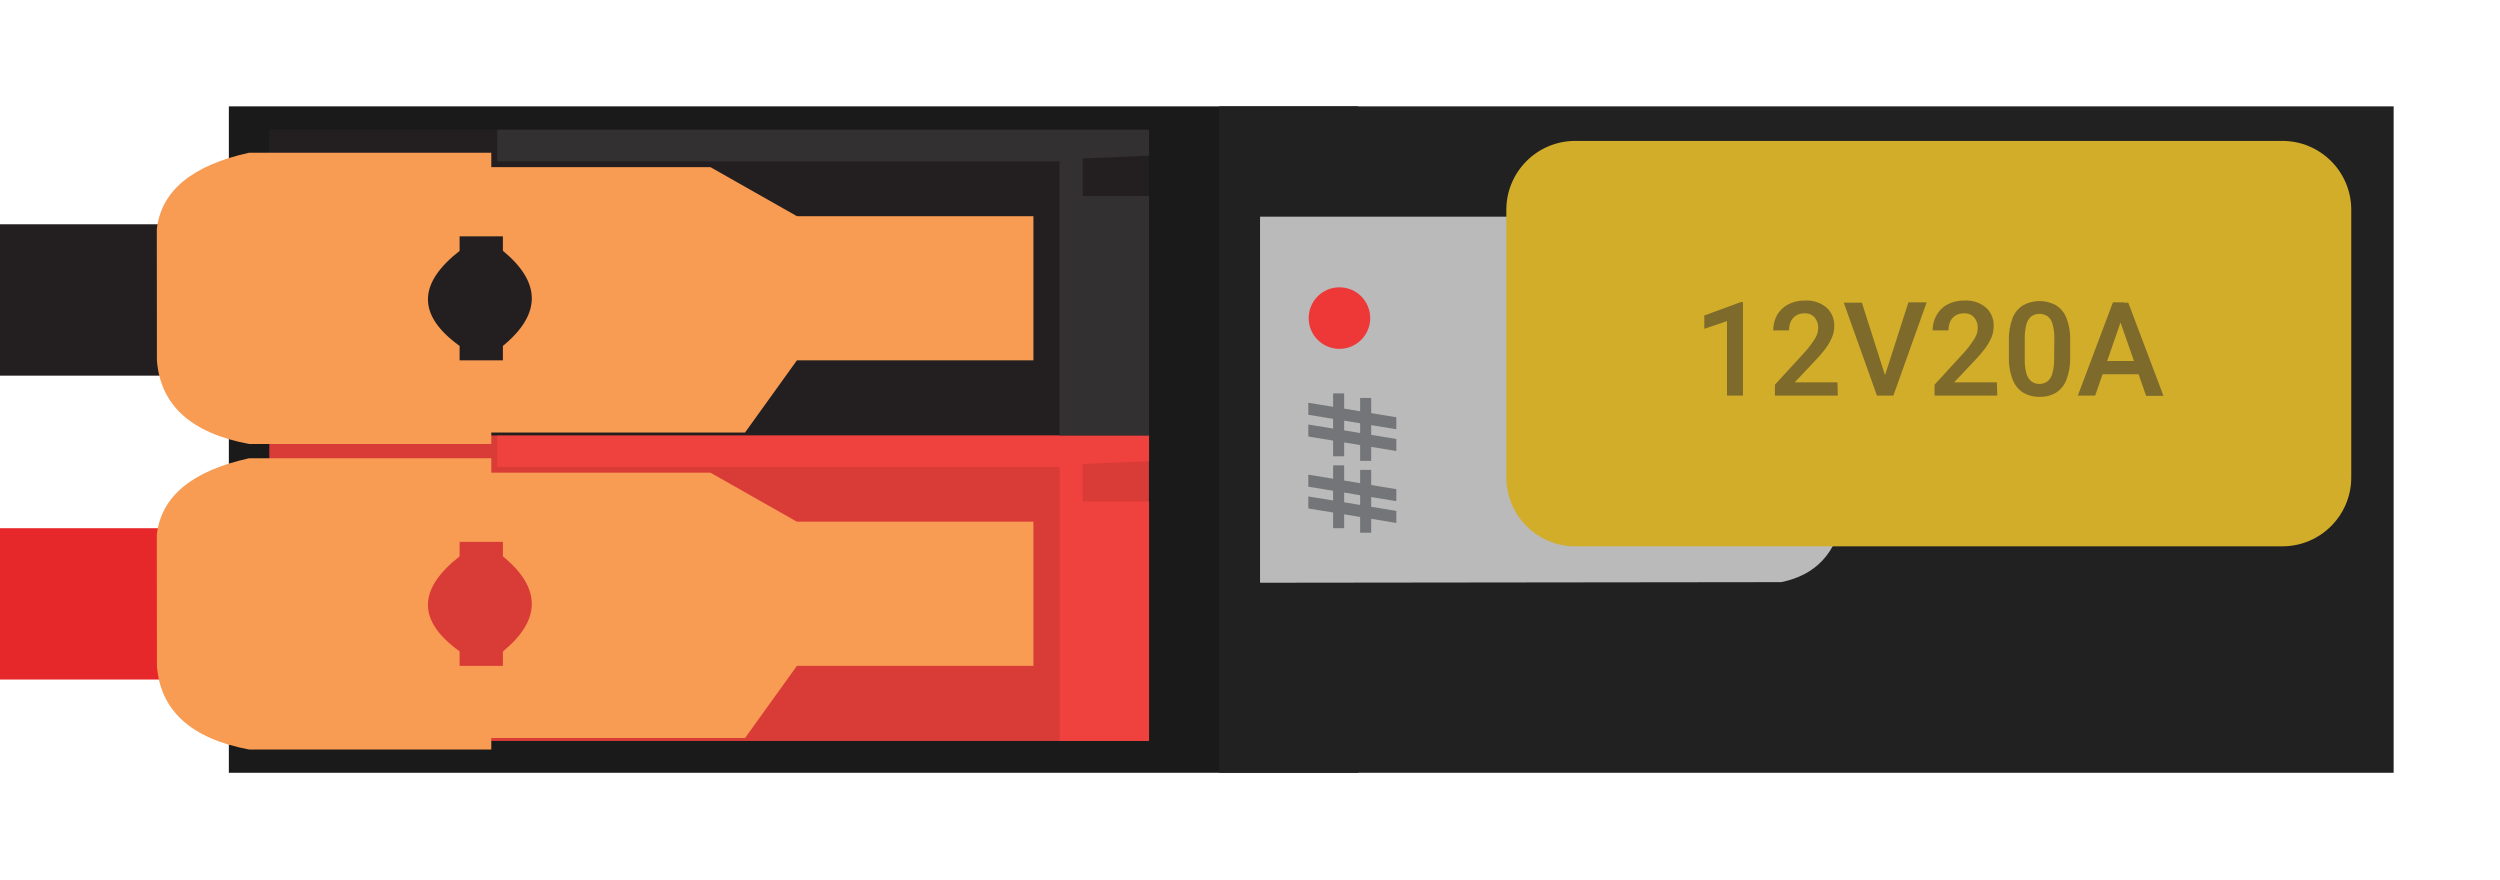
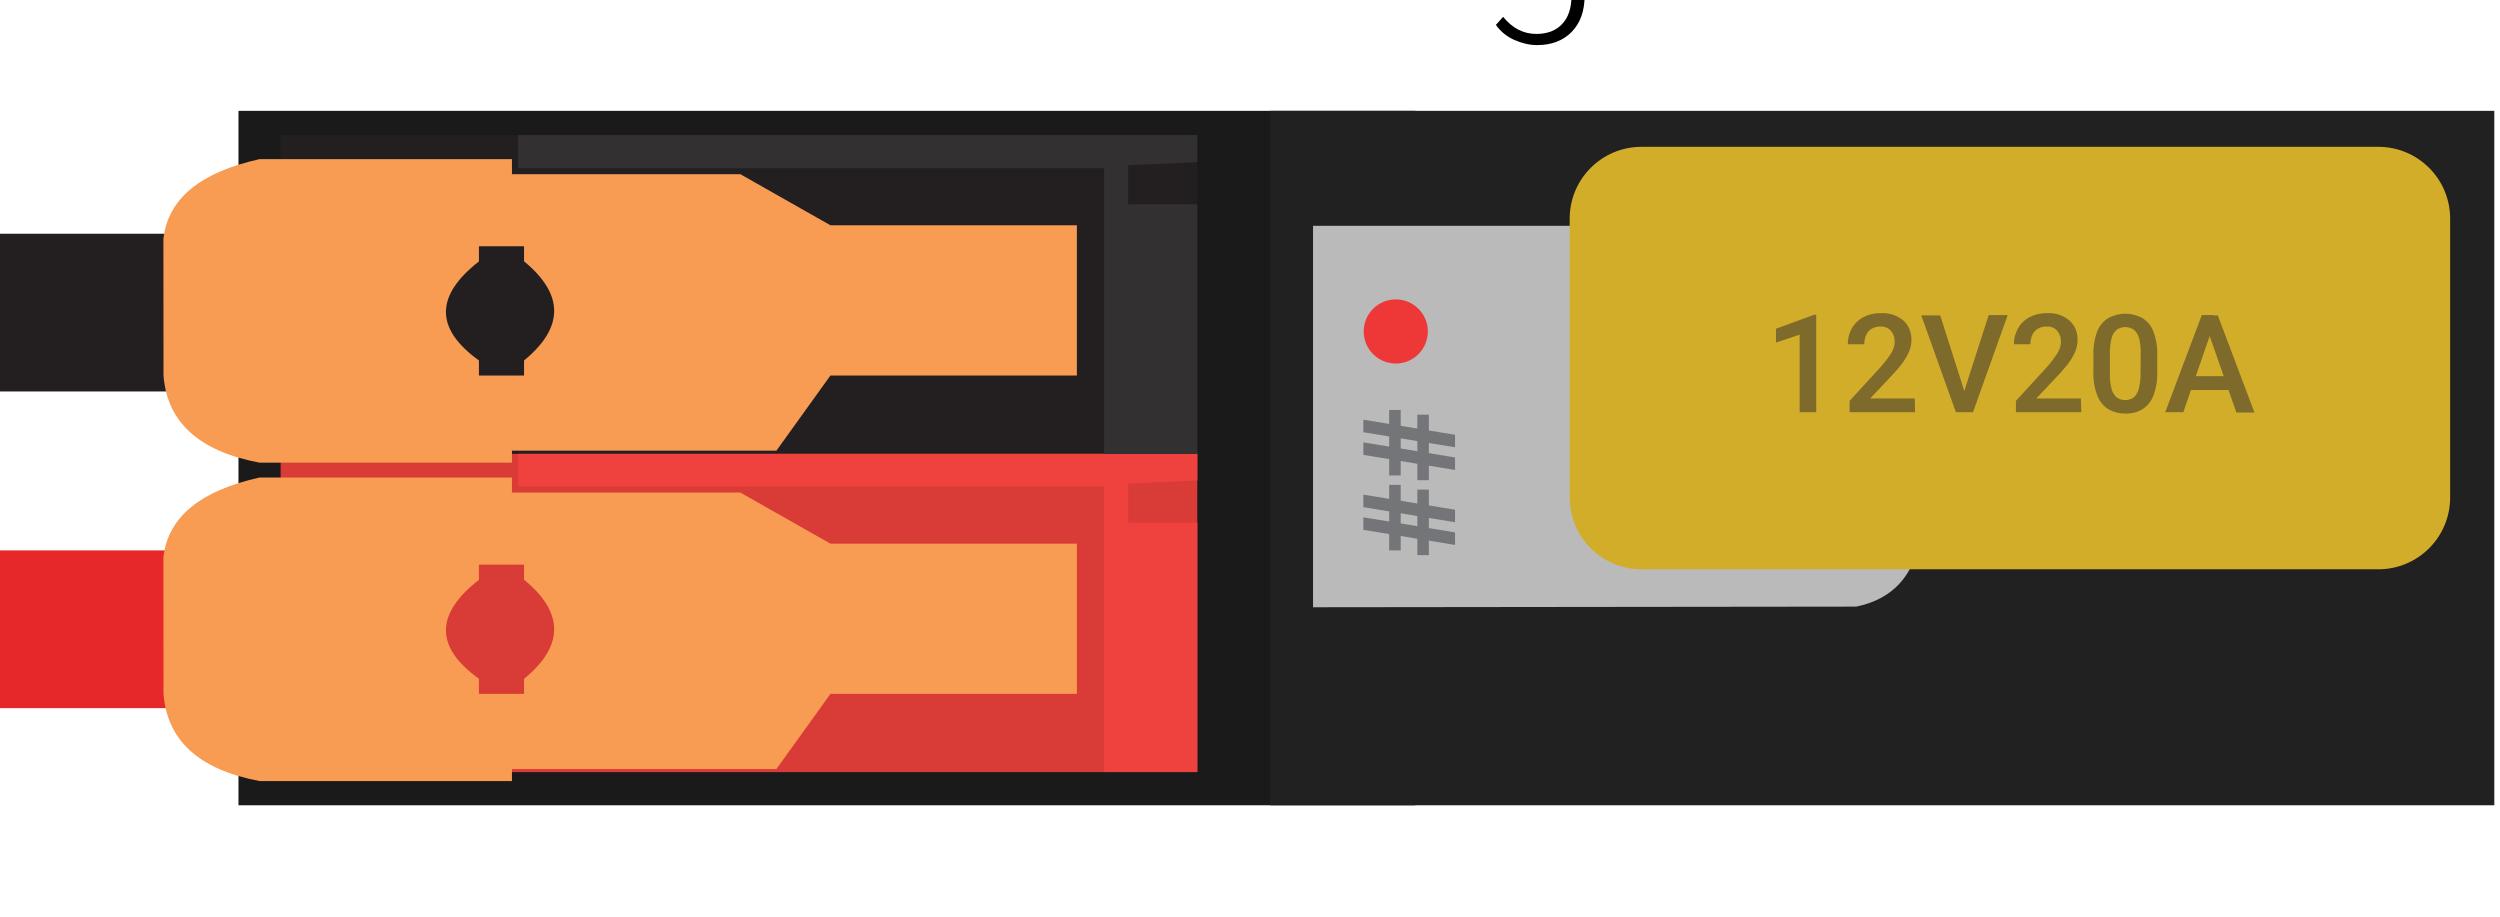
- <svg xmlns="http://www.w3.org/2000/svg" id="Layer_1" width="247.772" height="87.129" data-name="Layer 1" version="1.1">
+ <svg xmlns="http://www.w3.org/2000/svg" id="Layer_1" width="237.772" height="87.129" data-name="Layer 1" version="1.1">
  <defs id="defs7">
    <marker id="marker68842" orient="auto" refX="0" refY="0" style="overflow:visible">
-       <path id="path68840" d="m0 0 5-5-17.5 5L5 5Z" style="fill:context-stroke;fill-rule:evenodd;stroke:context-stroke;stroke-width:1pt" transform="translate(10)scale(.8)" />
+       <path id="path68840" d="M 0,0 5,-5 -12.5,0 5,5 Z" style="fill:context-stroke;fill-rule:evenodd;stroke:context-stroke;stroke-width:1pt" transform="matrix(0.8,0,0,0.8,10,0)" />
    </marker>
    <marker id="Arrow1Lstart" orient="auto" refX="0" refY="0" style="overflow:visible">
-       <path id="path31255" d="m0 0 5-5-17.5 5L5 5Z" style="fill:context-stroke;fill-rule:evenodd;stroke:context-stroke;stroke-width:1pt" transform="translate(10)scale(.8)" />
+       <path id="path31255" d="M 0,0 5,-5 -12.5,0 5,5 Z" style="fill:context-stroke;fill-rule:evenodd;stroke:context-stroke;stroke-width:1pt" transform="matrix(0.8,0,0,0.8,10,0)" />
    </marker>
    <style id="style2">.cls-30 { fill:#323031 }
.cls-121 { fill:#a4833a }
.cls-123 { fill:#f89b53 }
.cls-134 { fill:#835d25 }
.cls-output-wire { stroke-width:15px }
</style>
  </defs>
-   <path id="polyline2575" d="M22.681 29.73H0" style="fill:none;stroke:#231f20;stroke-linecap:butt;stroke-linejoin:round" class="cls-output-wire" />
+   <path id="polyline2575" d="M 22.681,29.73 H 0" style="fill:none;stroke:#231f20;stroke-linecap:butt;stroke-linejoin:round" class="cls-output-wire" />
  <rect id="rect35911" width="111.925" height="66.047" x="22.681" y="10.542" rx="0" style="fill:#1a1a1a;fill-opacity:1;stroke:none;stroke-width:1;stroke-linecap:round;stroke-linejoin:bevel;stroke-miterlimit:4;stroke-dasharray:none;stroke-dashoffset:0;stroke-opacity:1;paint-order:stroke fill markers" />
-   <path id="polyline2577" d="M0 59.85h22.68" style="stroke-linejoin:round;stroke-linecap:butt;stroke:#e6282b;fill:none" class="cls-output-wire" />
+   <path id="polyline2577" d="M 0,59.85 H 22.68" style="fill:none;stroke:#e6282b;stroke-linecap:butt;stroke-linejoin:round" class="cls-output-wire" />
  <rect id="rect30883" width="116.41" height="66.047" x="120.821" y="10.542" rx="0" style="mix-blend-mode:normal;fill:#212121;fill-opacity:1;stroke:none;stroke-width:1;stroke-linecap:round;stroke-linejoin:bevel;stroke-miterlimit:4;stroke-dasharray:none;stroke-dashoffset:0;stroke-opacity:1;paint-order:stroke fill markers" />
-   <path id="path3895" d="M124.881 21.475h98.83c3.75.87 6 3 6.58 6.53l.07 11.47a7.43 7.43 0 0 1-6.88 7.13h-37.55c-2.32.24-3.3 1.05-3.31 2.29v2.28c-.62 3.62-2.63 5.81-6.08 6.52l-51.66.06z" style="fill:#bababa" />
+   <path id="path3895" d="m 124.881,21.475 h 98.83 c 3.75,0.87 6,3 6.58,6.53 l 0.07,11.47 a 7.43,7.43 0 0 1 -6.88,7.13 h -37.55 c -2.32,0.24 -3.3,1.05 -3.31,2.29 v 2.28 c -0.62,3.62 -2.63,5.81 -6.08,6.52 l -51.66,0.06 z" style="fill:#bababa" />
  <g aria-label="##" transform="rotate(90)" id="text2941" style="font-size:12.267px;line-height:1.25;font-family:Roboto;-inkscape-font-specification:Roboto;letter-spacing:0;word-spacing:0;fill:#747578">
    <path d="m 42.475,-132.123 h -0.964 l -0.401,2.456 h -1.192 l 0.401,-2.456 h -1.33 v -1.096 h 1.509 l 0.264,-1.581 h -1.324 v -1.096 h 1.503 l 0.413,-2.492 h 1.186 l -0.407,2.492 h 0.964 l 0.413,-2.492 h 1.192 l -0.413,2.492 h 1.384 v 1.096 h -1.563 l -0.264,1.581 h 1.372 v 1.096 h -1.551 l -0.401,2.456 h -1.192 z m -0.785,-1.096 h 0.964 l 0.264,-1.581 h -0.964 z" style="font-weight:900;-inkscape-font-specification:'Roboto Heavy'" id="path867" />
    <path d="m 49.602,-132.123 h -0.964 l -0.401,2.456 h -1.192 l 0.401,-2.456 H 46.116 v -1.096 h 1.509 l 0.264,-1.581 H 46.566 v -1.096 h 1.503 l 0.413,-2.492 h 1.186 l -0.407,2.492 h 0.964 l 0.413,-2.492 h 1.192 l -0.413,2.492 h 1.384 v 1.096 h -1.563 l -0.264,1.581 h 1.372 v 1.096 h -1.551 l -0.401,2.456 h -1.192 z m -0.785,-1.096 h 0.964 l 0.264,-1.581 h -0.964 z" style="font-weight:900;-inkscape-font-specification:'Roboto Heavy'" id="path869" />
  </g>
  <circle id="circle3905" cx="132.751" cy="31.525" r="3.05" style="fill:#ed3837" />
-   <path id="rect4283" d="M-113.871-73.435h87.18v30.3h-87.18z" style="fill:#d93b37" transform="scale(-1)" />
-   <path id="polygon4285" d="M1700.52 278.15v-2.58h-64.6v3.15h55.73v27.15h8.87v-23.72h-6.58v-3.72z" style="fill:#ef413e" transform="translate(-1586.639 -232.445)" />
-   <path id="path4287" d="M15.551 65.995c.34 4.4 3.34 7.2 9.14 8.29h24v-1.14h25.15l5.14-7.15h23.44v-14.29h-23.44l-8.57-4.86h-21.72v-1.43h-24c-5.59 1.24-8.71 3.73-9.15 7.58zm30-10.86v-1.43h4.29v1.43q5.73 4.71 0 9.43v1.43h-4.29v-1.44c-4.27-3.07-4.1-6.21.01-9.42z" class="cls-123" />
-   <path id="rect4289" d="M-113.871-43.145h87.18v30.3h-87.18z" style="fill:#231f20" transform="scale(-1)" />
-   <path id="polygon4291" d="M1700.52 247.87v-2.57h-64.6v3.14h55.73v27.16h8.87v-23.73h-6.58v-3.71z" class="cls-30" transform="translate(-1586.639 -232.445)" />
-   <path id="path4293" d="M15.551 35.715c.34 4.41 3.34 7.2 9.14 8.29h24v-1.14h25.15l5.14-7.15h23.44v-14.29h-23.44l-8.57-4.86h-21.72v-1.43h-24c-5.59 1.24-8.71 3.73-9.15 7.58zm30-10.86v-1.43h4.29v1.43q5.73 4.72 0 9.43v1.43h-4.29v-1.43c-4.27-3.08-4.1-6.22.01-9.43z" class="cls-123" />
+   <path id="rect4283" d="m -113.871,-73.435 h 87.18 v 30.3 h -87.18 z" style="fill:#d93b37" transform="scale(-1)" />
+   <path id="polygon4285" d="m 1700.52,278.15 v -2.58 h -64.6 v 3.15 h 55.73 v 27.15 h 8.87 v -23.72 h -6.58 v -3.72 z" style="fill:#ef413e" transform="translate(-1586.639,-232.445)" />
+   <path id="path4287" d="m 15.551,65.995 c 0.34,4.4 3.34,7.2 9.14,8.29 h 24 v -1.14 h 25.15 l 5.14,-7.15 h 23.44 v -14.29 h -23.44 l -8.57,-4.86 h -21.72 v -1.43 h -24 c -5.59,1.24 -8.71,3.73 -9.15,7.58 z m 30,-10.86 v -1.43 h 4.29 v 1.43 q 5.73,4.71 0,9.43 v 1.43 h -4.29 v -1.44 c -4.27,-3.07 -4.1,-6.21 0.01,-9.42 z" class="cls-123" />
+   <path id="rect4289" d="m -113.871,-43.145 h 87.18 v 30.3 h -87.18 z" style="fill:#231f20" transform="scale(-1)" />
+   <path id="polygon4291" d="m 1700.52,247.87 v -2.57 h -64.6 v 3.14 h 55.73 v 27.16 h 8.87 v -23.73 h -6.58 v -3.71 z" class="cls-30" transform="translate(-1586.639,-232.445)" />
+   <path id="path4293" d="m 15.551,35.715 c 0.34,4.41 3.34,7.2 9.14,8.29 h 24 v -1.14 h 25.15 l 5.14,-7.15 h 23.44 v -14.29 h -23.44 l -8.57,-4.86 h -21.72 v -1.43 h -24 c -5.59,1.24 -8.71,3.73 -9.15,7.58 z m 30,-10.86 v -1.43 h 4.29 v 1.43 q 5.73,4.72 0,9.43 v 1.43 h -4.29 v -1.43 c -4.27,-3.08 -4.1,-6.22 0.01,-9.43 z" class="cls-123" />
  <g id="g1415" transform="translate(-17.01935,-56.93187)">
    <rect class="cls-221" x="166.31" y="70.897" width="83.74" height="40.18" rx="6.83" id="rect7177" style="fill:#d2ad2a" />
    <path class="cls-222" d="m 189.76,96.137 h -1.58 v -7.38 l -2.25,0.76 v -1.32 l 3.63,-1.33 h 0.2 z" id="path7179" style="display:inline;fill:#7e6b2b" />
    <path class="cls-222" d="m 199.16,96.137 h -6.23 v -1.08 l 3,-3.27 a 11.15,11.15 0 0 0 0.78,-1 2.94,2.94 0 0 0 0.4,-0.72 2,2 0 0 0 0.11,-0.62 1.57,1.57 0 0 0 -0.35,-1.05 1.24,1.24 0 0 0 -1,-0.41 1.51,1.51 0 0 0 -0.85,0.22 1.33,1.33 0 0 0 -0.52,0.6 2.14,2.14 0 0 0 -0.17,0.87 h -1.57 a 3.09,3.09 0 0 1 0.36,-1.48 2.8,2.8 0 0 1 1.08,-1.08 3.43,3.43 0 0 1 1.69,-0.4 3.07,3.07 0 0 1 2.16,0.7 2.38,2.38 0 0 1 0.76,1.86 2.77,2.77 0 0 1 -0.25,1.15 5.59,5.59 0 0 1 -0.67,1.13 14.12,14.12 0 0 1 -1,1.15 l -2,2.12 h 4.24 z" id="path7181" style="display:inline;fill:#7e6b2b" />
    <path class="cls-222" d="m 203.93,94.397 0.34,1.74 h -1.23 l -3.29,-9.21 h 1.8 z m 2.23,-7.5 h 1.81 l -3.3,9.24 h -1.23 l 0.31,-1.74 z" id="path7183" style="fill:#7e6b2b" />
    <path class="cls-222" d="m 214.97,96.137 h -6.22 v -1.08 l 3,-3.27 a 9.21,9.21 0 0 0 0.77,-1 2.94,2.94 0 0 0 0.4,-0.72 1.73,1.73 0 0 0 0.11,-0.62 1.52,1.52 0 0 0 -0.35,-1.05 1.22,1.22 0 0 0 -1,-0.41 1.55,1.55 0 0 0 -0.86,0.22 1.33,1.33 0 0 0 -0.52,0.6 2.14,2.14 0 0 0 -0.17,0.87 h -1.57 a 3,3 0 0 1 0.37,-1.48 2.71,2.71 0 0 1 1.07,-1.08 3.43,3.43 0 0 1 1.69,-0.4 3.05,3.05 0 0 1 2.16,0.7 2.38,2.38 0 0 1 0.76,1.86 2.93,2.93 0 0 1 -0.24,1.15 5.65,5.65 0 0 1 -0.68,1.13 c -0.29,0.37 -0.62,0.76 -1,1.15 l -2,2.12 h 4.24 z" id="path7185" style="fill:#7e6b2b" />
    <path class="cls-222" d="m 222.19,92.267 a 5.93,5.93 0 0 1 -0.37,2.31 2.61,2.61 0 0 1 -1.06,1.29 3,3 0 0 1 -1.6,0.4 3.08,3.08 0 0 1 -1.59,-0.4 2.62,2.62 0 0 1 -1.07,-1.29 5.74,5.74 0 0 1 -0.38,-2.31 v -1.53 a 5.93,5.93 0 0 1 0.37,-2.31 2.59,2.59 0 0 1 1.07,-1.26 3.38,3.38 0 0 1 3.19,0 2.53,2.53 0 0 1 1.06,1.26 5.74,5.74 0 0 1 0.38,2.31 z m -1.57,-1.76 a 5.09,5.09 0 0 0 -0.17,-1.45 1.45,1.45 0 0 0 -0.5,-0.78 1.44,1.44 0 0 0 -1.59,0 1.51,1.51 0 0 0 -0.5,0.78 5.09,5.09 0 0 0 -0.17,1.45 v 2 a 4.78,4.78 0 0 0 0.16,1.42 1.55,1.55 0 0 0 0.5,0.81 1.39,1.39 0 0 0 1.59,0 1.54,1.54 0 0 0 0.49,-0.81 5.16,5.16 0 0 0 0.17,-1.46 z" id="path7187" style="fill:#7e6b2b" />
    <path class="cls-222" d="m 224.67,96.137 h -1.72 l 3.48,-9.24 h 1.09 l -0.1,1.31 z m 4.91,-2.11 h -5 v -1.32 h 5 z m -2.64,-5.82 -0.09,-1.28 h 1.1 l 3.49,9.24 h -1.72 z" id="path7189" style="display:inline;fill:#7e6b2b" />
  </g>
-   <text xml:space="preserve" id="text85380" x="83.22" y="-6.49" style="font-size:21.333px;line-height:1.25;font-family:Roboto;-inkscape-font-specification:Roboto;letter-spacing:0;word-spacing:0;writing-mode:lr-tb;fill:#000">
-     <tspan id="tspan85378" x="83.22" y="-6.49" style="font-style:normal;font-variant:normal;font-weight:300;font-stretch:normal;font-size:21.333px;font-family:Roboto;-inkscape-font-specification:&quot;Roboto Light&quot;;fill:#000">PDH High Current</tspan>
+   <text xml:space="preserve" id="text85380" x="73.22" y="-0.208" style="font-size:21.333px;line-height:1.25;font-family:Roboto;-inkscape-font-specification:Roboto;letter-spacing:0;word-spacing:0;writing-mode:lr-tb;fill:#000000">
+     <tspan id="tspan85378" x="73.22" y="-0.208" style="font-style:normal;font-variant:normal;font-weight:300;font-stretch:normal;font-size:21.333px;font-family:Roboto;-inkscape-font-specification:'Roboto Light';fill:#000000">PDH High Current</tspan>
  </text>
</svg>
